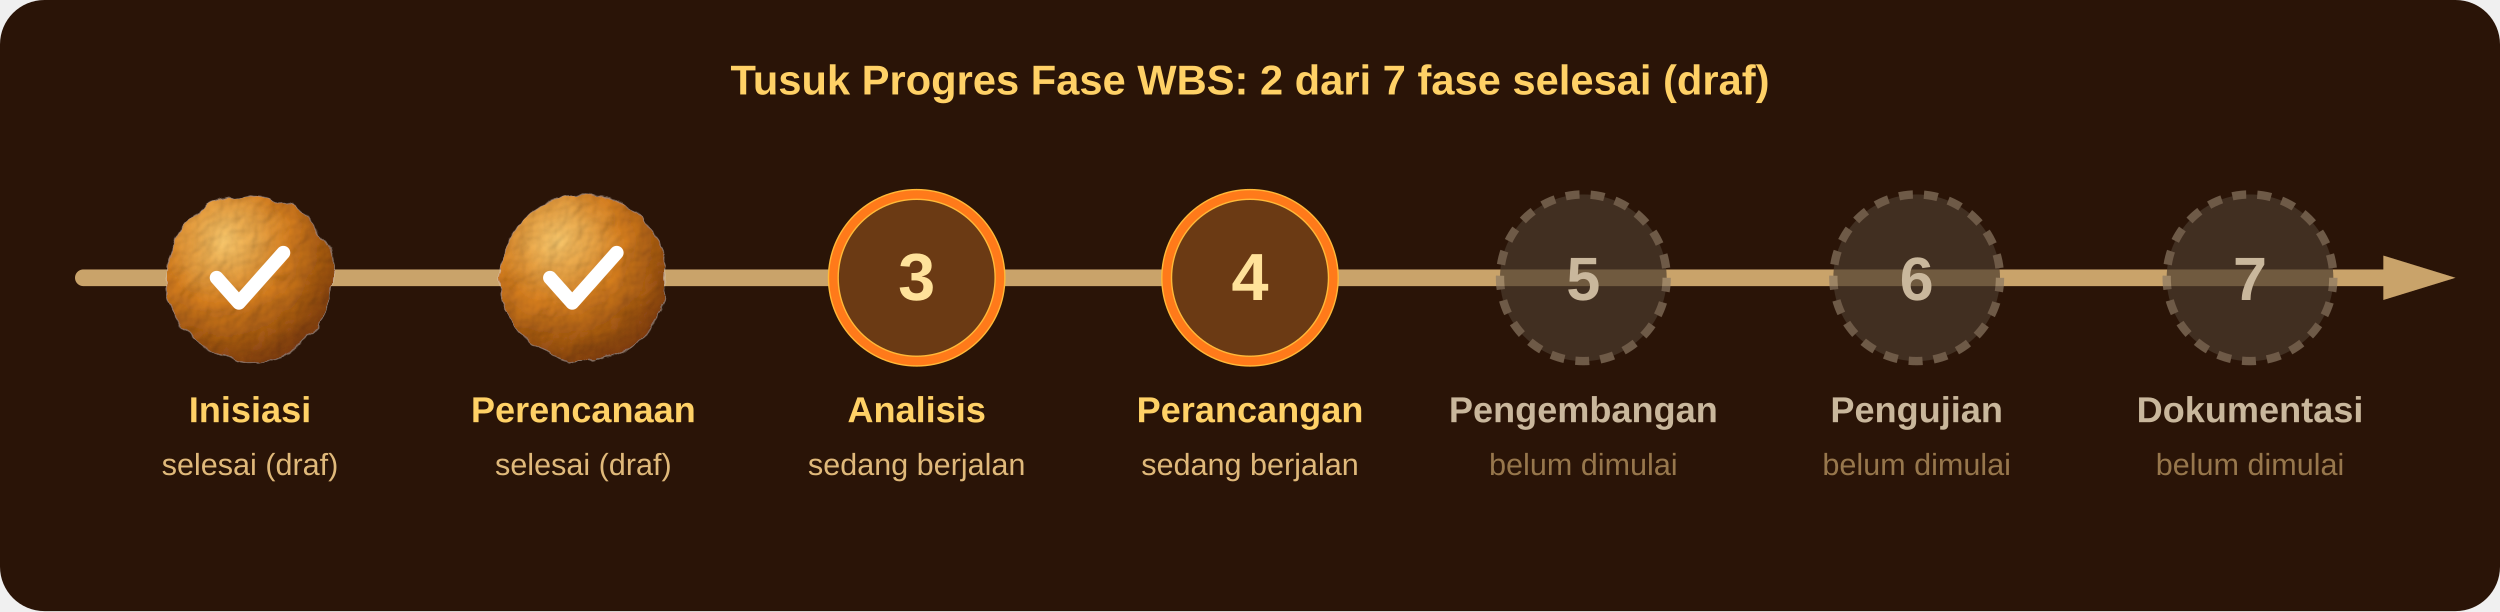
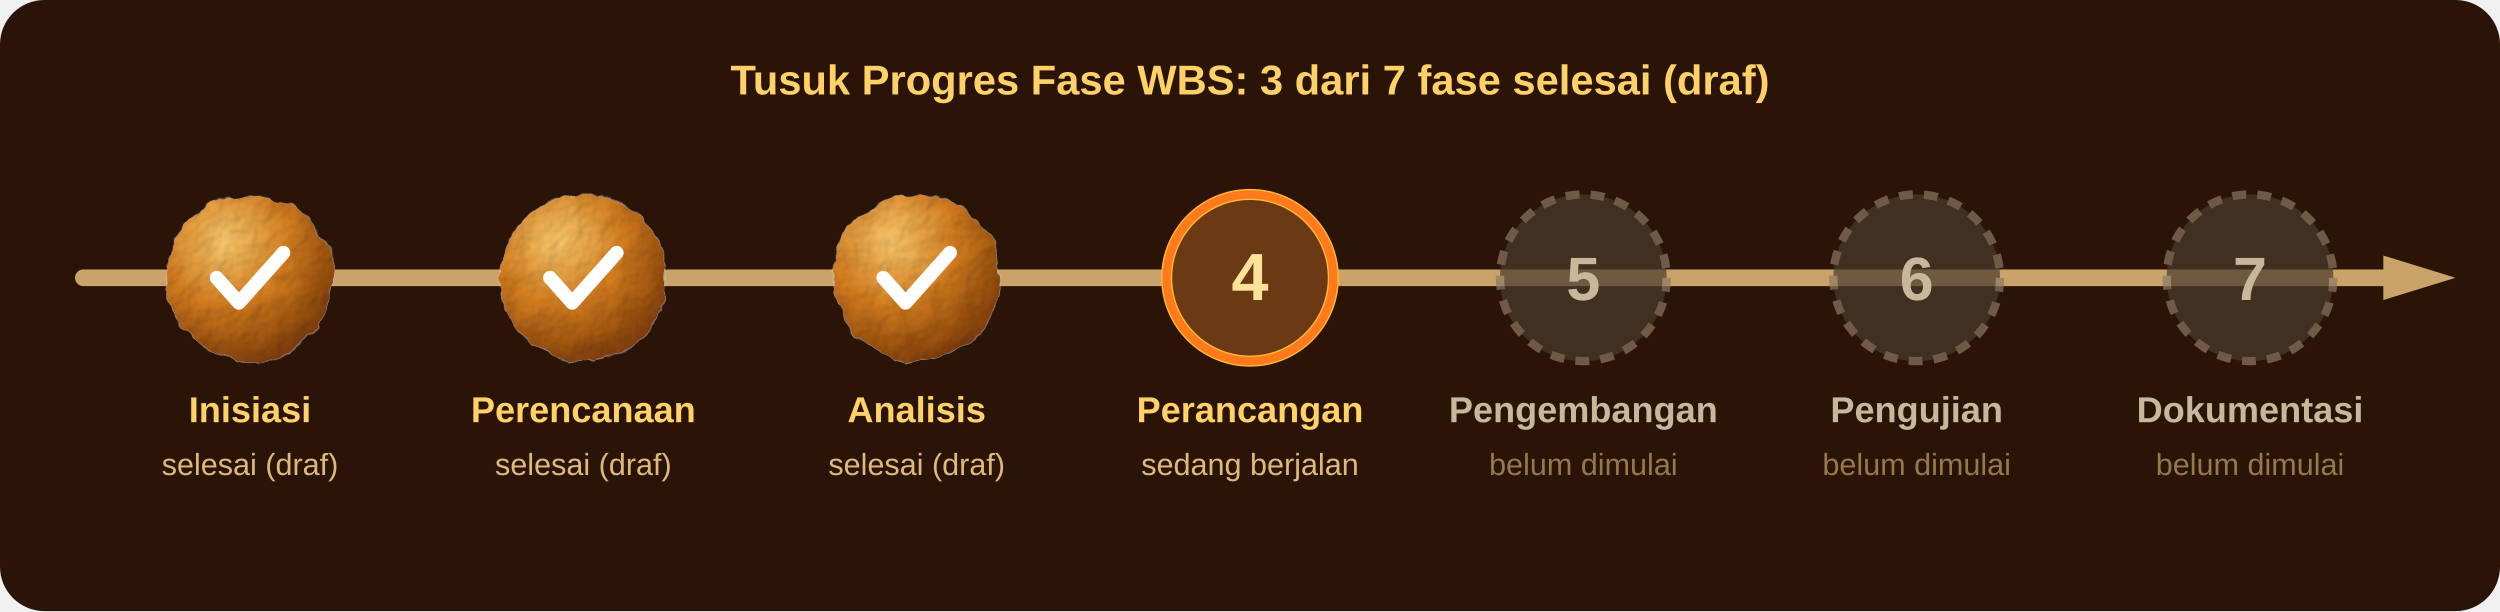
- <svg xmlns="http://www.w3.org/2000/svg" viewBox="0 0 900 220" width="900" height="220" role="img" aria-label="Tusuk progres fase WBS: fase 1 dan 2 selesai sebagai draf, fase 3 dan 4 sedang berjalan, tiga fase lain belum dimulai">
+ <svg xmlns="http://www.w3.org/2000/svg" viewBox="0 0 900 220" width="900" height="220" role="img" aria-label="Tusuk progres fase WBS: fase 1, 2, dan 3 selesai sebagai draf, fase 4 sedang berjalan, tiga fase lain belum dimulai">
  <defs>
    <radialGradient id="ball" cx=".35" cy=".28" r=".85">
      <stop offset="0" stop-color="#ffd27a" />
      <stop offset=".45" stop-color="#d98424" />
      <stop offset="1" stop-color="#6e3109" />
    </radialGradient>
    <filter id="crisp" x="-20%" y="-20%" width="140%" height="140%">
      <feTurbulence type="fractalNoise" baseFrequency="0.12" numOctaves="3" seed="7" result="n" />
      <feDisplacementMap in="SourceGraphic" in2="n" scale="4" xChannelSelector="R" yChannelSelector="G" result="d" />
      <feDiffuseLighting in="n" lighting-color="#fff0cf" surfaceScale="2.5" result="l">
        <feDistantLight azimuth="225" elevation="60" />
      </feDiffuseLighting>
      <feBlend in="d" in2="l" mode="multiply" result="m" />
      <feComposite in="m" in2="d" operator="in" />
    </filter>
    <style>.pl{animation:pl 1.6s ease-in-out infinite}@keyframes pl{0%,100%{opacity:1}50%{opacity:.35}}</style>
  </defs>
  <rect width="900" height="220" rx="16" fill="#2a1407" />
-   <text x="450" y="34" text-anchor="middle" font-family="Verdana,Arial,sans-serif" font-size="15" font-weight="bold" fill="#ffd166">Tusuk Progres Fase WBS: 2 dari 7 fase selesai (draf)</text>
+   <text x="450" y="34" text-anchor="middle" font-family="Verdana,Arial,sans-serif" font-size="15" font-weight="bold" fill="#ffd166">Tusuk Progres Fase WBS: 3 dari 7 fase selesai (draf)</text>
  <line x1="30" y1="100" x2="858" y2="100" stroke="#c9a36a" stroke-width="6" stroke-linecap="round" />
  <polygon points="858,92 884,100 858,108" fill="#c9a36a" />
  <circle cx="90" cy="100" r="30" fill="url(#ball)" filter="url(#crisp)" />
  <path d="M78 100l8 9 16-18" stroke="#fff" stroke-width="5" fill="none" stroke-linecap="round" stroke-linejoin="round" />
  <text x="90" y="152" font-family="Verdana,Arial,sans-serif" text-anchor="middle" font-size="13" font-weight="bold" fill="#ffd166">Inisiasi</text>
  <text x="90" y="171" font-family="Verdana,Arial,sans-serif" text-anchor="middle" font-size="11" fill="#e0b97a" opacity="1">selesai (draf)</text>
  <circle cx="210" cy="100" r="30" fill="url(#ball)" filter="url(#crisp)" />
  <path d="M198 100l8 9 16-18" stroke="#fff" stroke-width="5" fill="none" stroke-linecap="round" stroke-linejoin="round" />
  <text x="210" y="152" font-family="Verdana,Arial,sans-serif" text-anchor="middle" font-size="13" font-weight="bold" fill="#ffd166">Perencanaan</text>
  <text x="210" y="171" font-family="Verdana,Arial,sans-serif" text-anchor="middle" font-size="11" fill="#e0b97a" opacity="1">selesai (draf)</text>
-   <circle cx="330" cy="100" r="30" fill="#6b3a14" stroke="#ffb938" stroke-width="4" />
-   <circle class="pl" cx="330" cy="100" r="30" fill="none" stroke="#ff7a1a" stroke-width="3">
-     <animate attributeName="r" values="30;40;30" dur="1.6s" repeatCount="indefinite" />
-   </circle>
-   <text x="330" y="108" font-family="Verdana,Arial,sans-serif" text-anchor="middle" font-size="24" font-weight="bold" fill="#ffe29a">3</text>
+   <circle cx="330" cy="100" r="30" fill="url(#ball)" filter="url(#crisp)" />
+   <path d="M318 100l8 9 16-18" stroke="#fff" stroke-width="5" fill="none" stroke-linecap="round" stroke-linejoin="round" />
  <text x="330" y="152" font-family="Verdana,Arial,sans-serif" text-anchor="middle" font-size="13" font-weight="bold" fill="#ffd166">Analisis</text>
-   <text x="330" y="171" font-family="Verdana,Arial,sans-serif" text-anchor="middle" font-size="11" fill="#e0b97a" opacity="1">sedang berjalan</text>
+   <text x="330" y="171" font-family="Verdana,Arial,sans-serif" text-anchor="middle" font-size="11" fill="#e0b97a" opacity="1">selesai (draf)</text>
  <circle cx="450" cy="100" r="30" fill="#6b3a14" stroke="#ffb938" stroke-width="4" />
  <circle class="pl" cx="450" cy="100" r="30" fill="none" stroke="#ff7a1a" stroke-width="3">
    <animate attributeName="r" values="30;40;30" dur="1.6s" repeatCount="indefinite" />
  </circle>
  <text x="450" y="108" font-family="Verdana,Arial,sans-serif" text-anchor="middle" font-size="24" font-weight="bold" fill="#ffe29a">4</text>
  <text x="450" y="152" font-family="Verdana,Arial,sans-serif" text-anchor="middle" font-size="13" font-weight="bold" fill="#ffd166">Perancangan</text>
  <text x="450" y="171" font-family="Verdana,Arial,sans-serif" text-anchor="middle" font-size="11" fill="#e0b97a" opacity="1">sedang berjalan</text>
  <circle cx="570" cy="100" r="30" fill="#4a3a2c" opacity=".7" stroke="#8a7762" stroke-width="3" stroke-dasharray="5 4" />
  <text x="570" y="108" font-family="Verdana,Arial,sans-serif" text-anchor="middle" font-size="22" font-weight="bold" fill="#c9b79c">5</text>
  <text x="570" y="152" font-family="Verdana,Arial,sans-serif" text-anchor="middle" font-size="13" font-weight="bold" fill="#c9b79c">Pengembangan</text>
  <text x="570" y="171" font-family="Verdana,Arial,sans-serif" text-anchor="middle" font-size="11" fill="#e0b97a" opacity="0.6">belum dimulai</text>
  <circle cx="690" cy="100" r="30" fill="#4a3a2c" opacity=".7" stroke="#8a7762" stroke-width="3" stroke-dasharray="5 4" />
  <text x="690" y="108" font-family="Verdana,Arial,sans-serif" text-anchor="middle" font-size="22" font-weight="bold" fill="#c9b79c">6</text>
  <text x="690" y="152" font-family="Verdana,Arial,sans-serif" text-anchor="middle" font-size="13" font-weight="bold" fill="#c9b79c">Pengujian</text>
  <text x="690" y="171" font-family="Verdana,Arial,sans-serif" text-anchor="middle" font-size="11" fill="#e0b97a" opacity="0.6">belum dimulai</text>
  <circle cx="810" cy="100" r="30" fill="#4a3a2c" opacity=".7" stroke="#8a7762" stroke-width="3" stroke-dasharray="5 4" />
  <text x="810" y="108" font-family="Verdana,Arial,sans-serif" text-anchor="middle" font-size="22" font-weight="bold" fill="#c9b79c">7</text>
  <text x="810" y="152" font-family="Verdana,Arial,sans-serif" text-anchor="middle" font-size="13" font-weight="bold" fill="#c9b79c">Dokumentasi</text>
  <text x="810" y="171" font-family="Verdana,Arial,sans-serif" text-anchor="middle" font-size="11" fill="#e0b97a" opacity="0.6">belum dimulai</text>
</svg>
